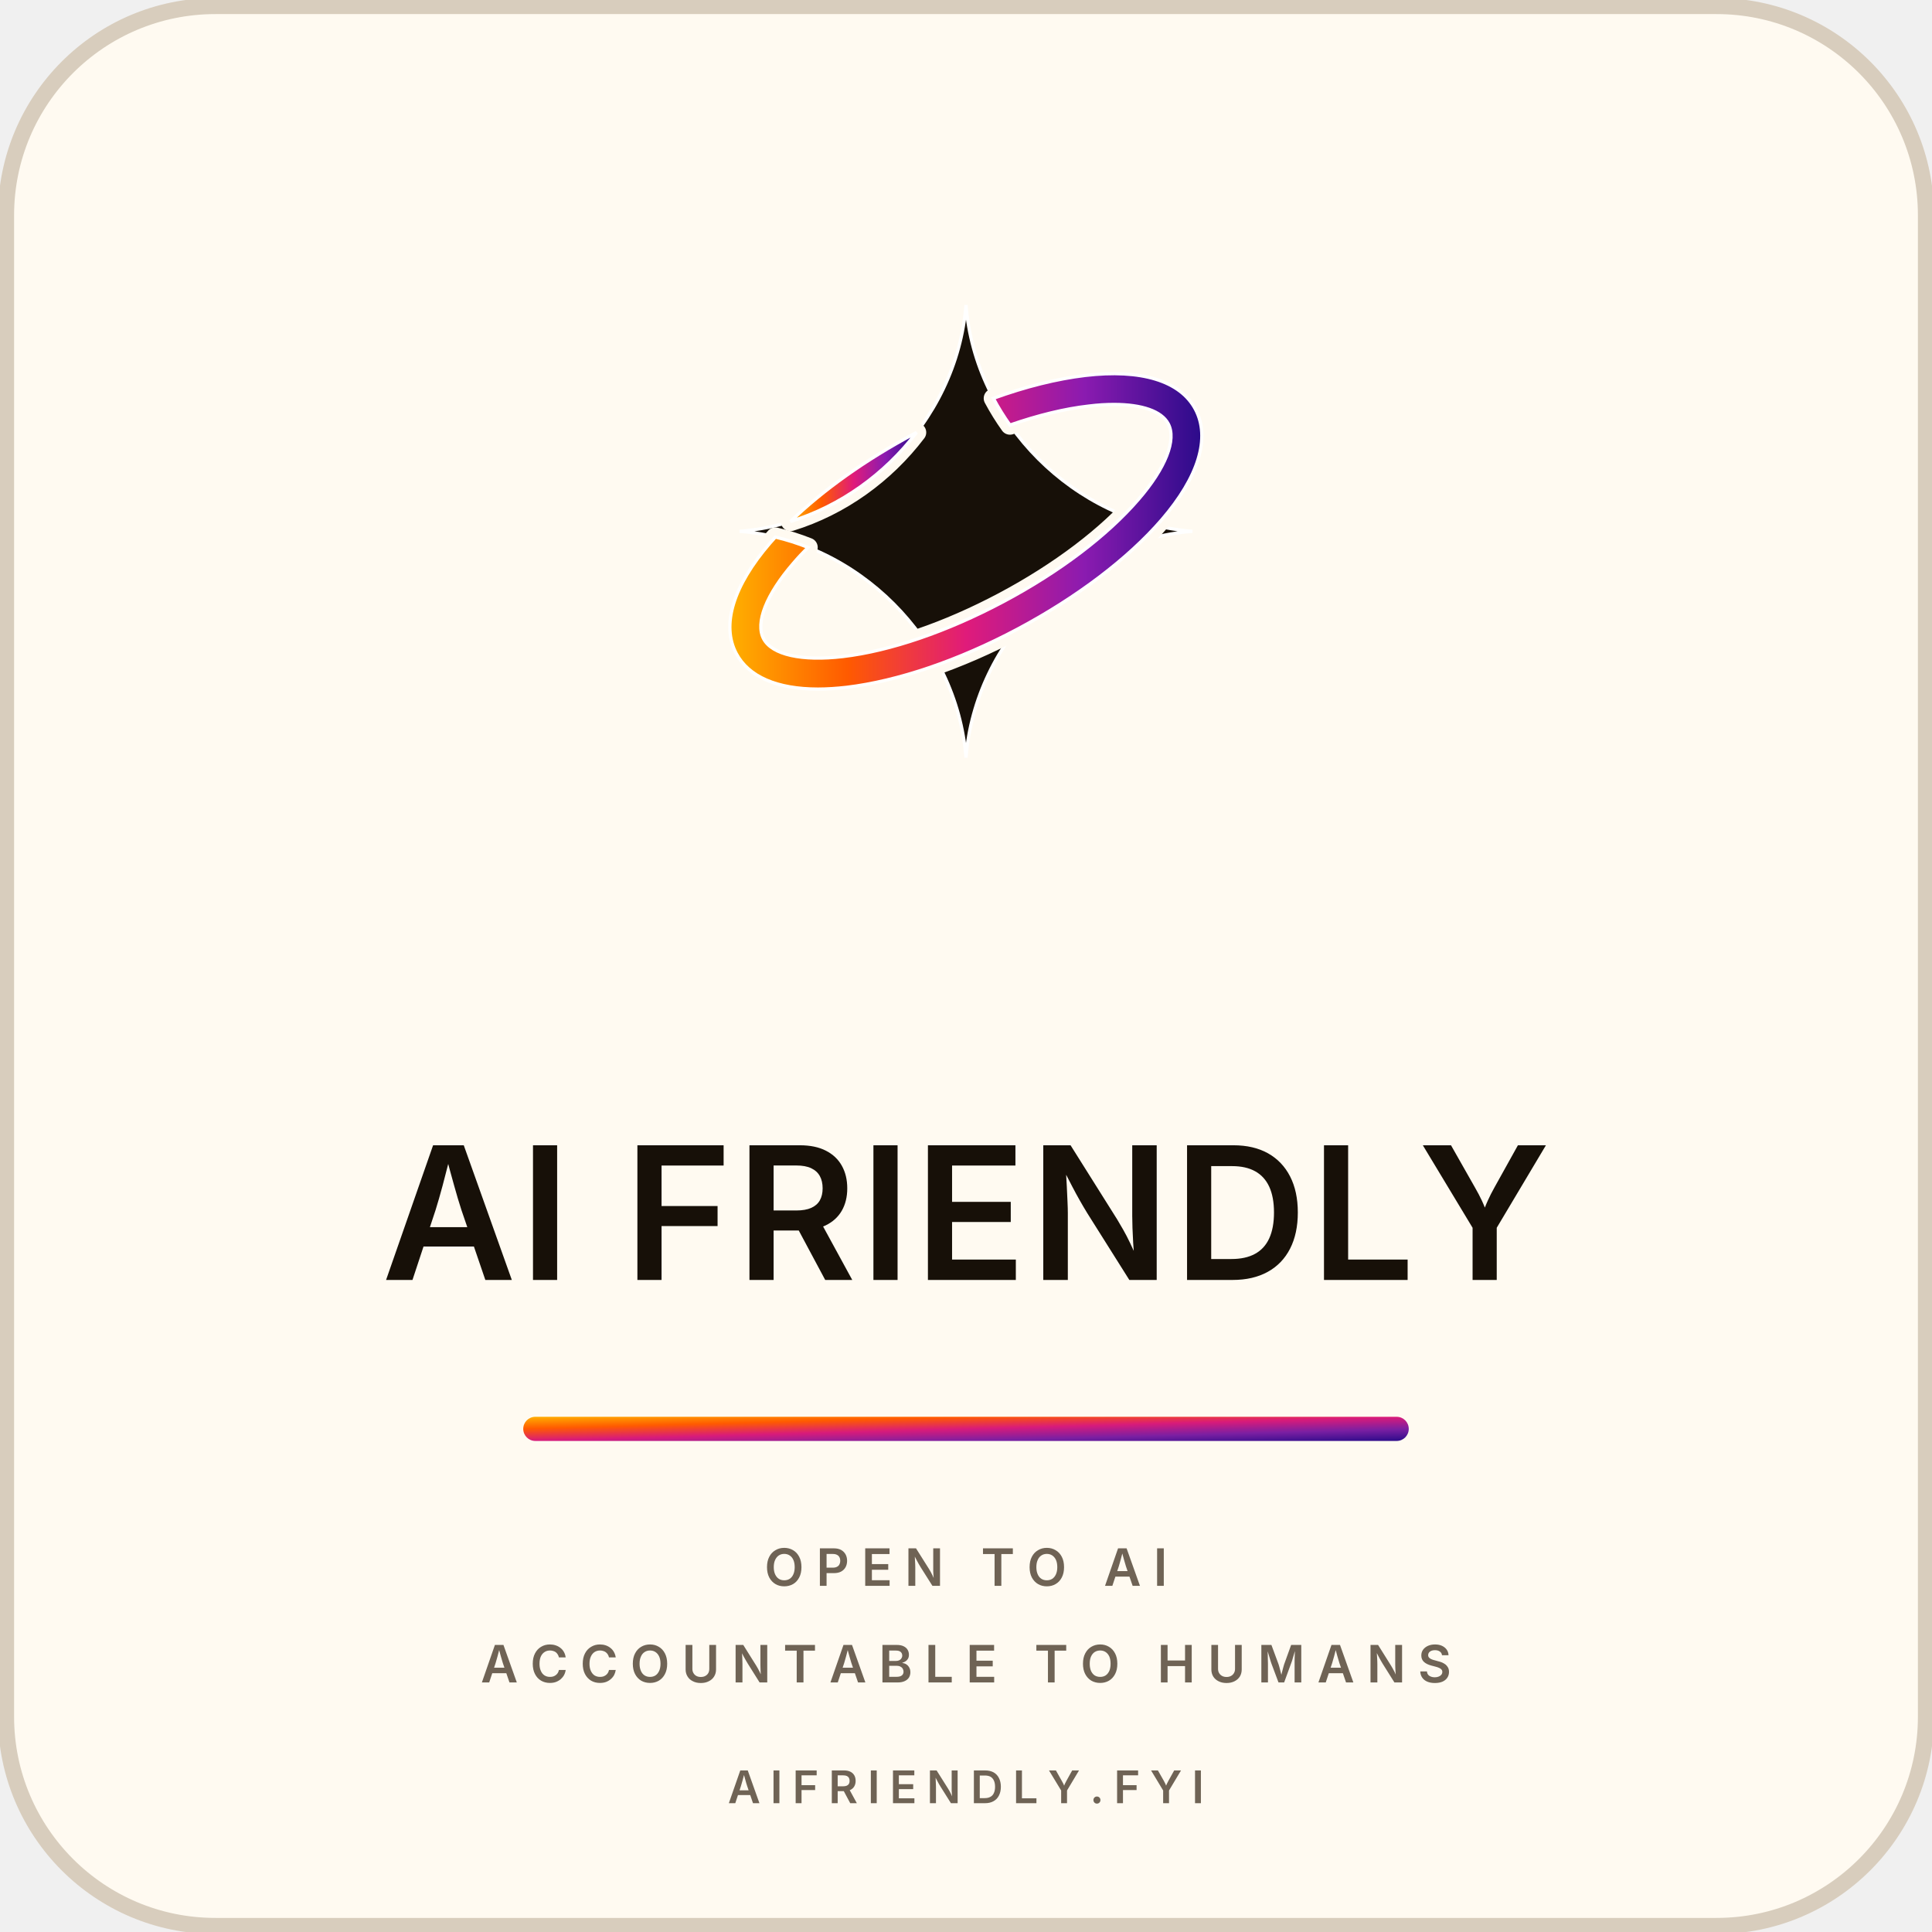
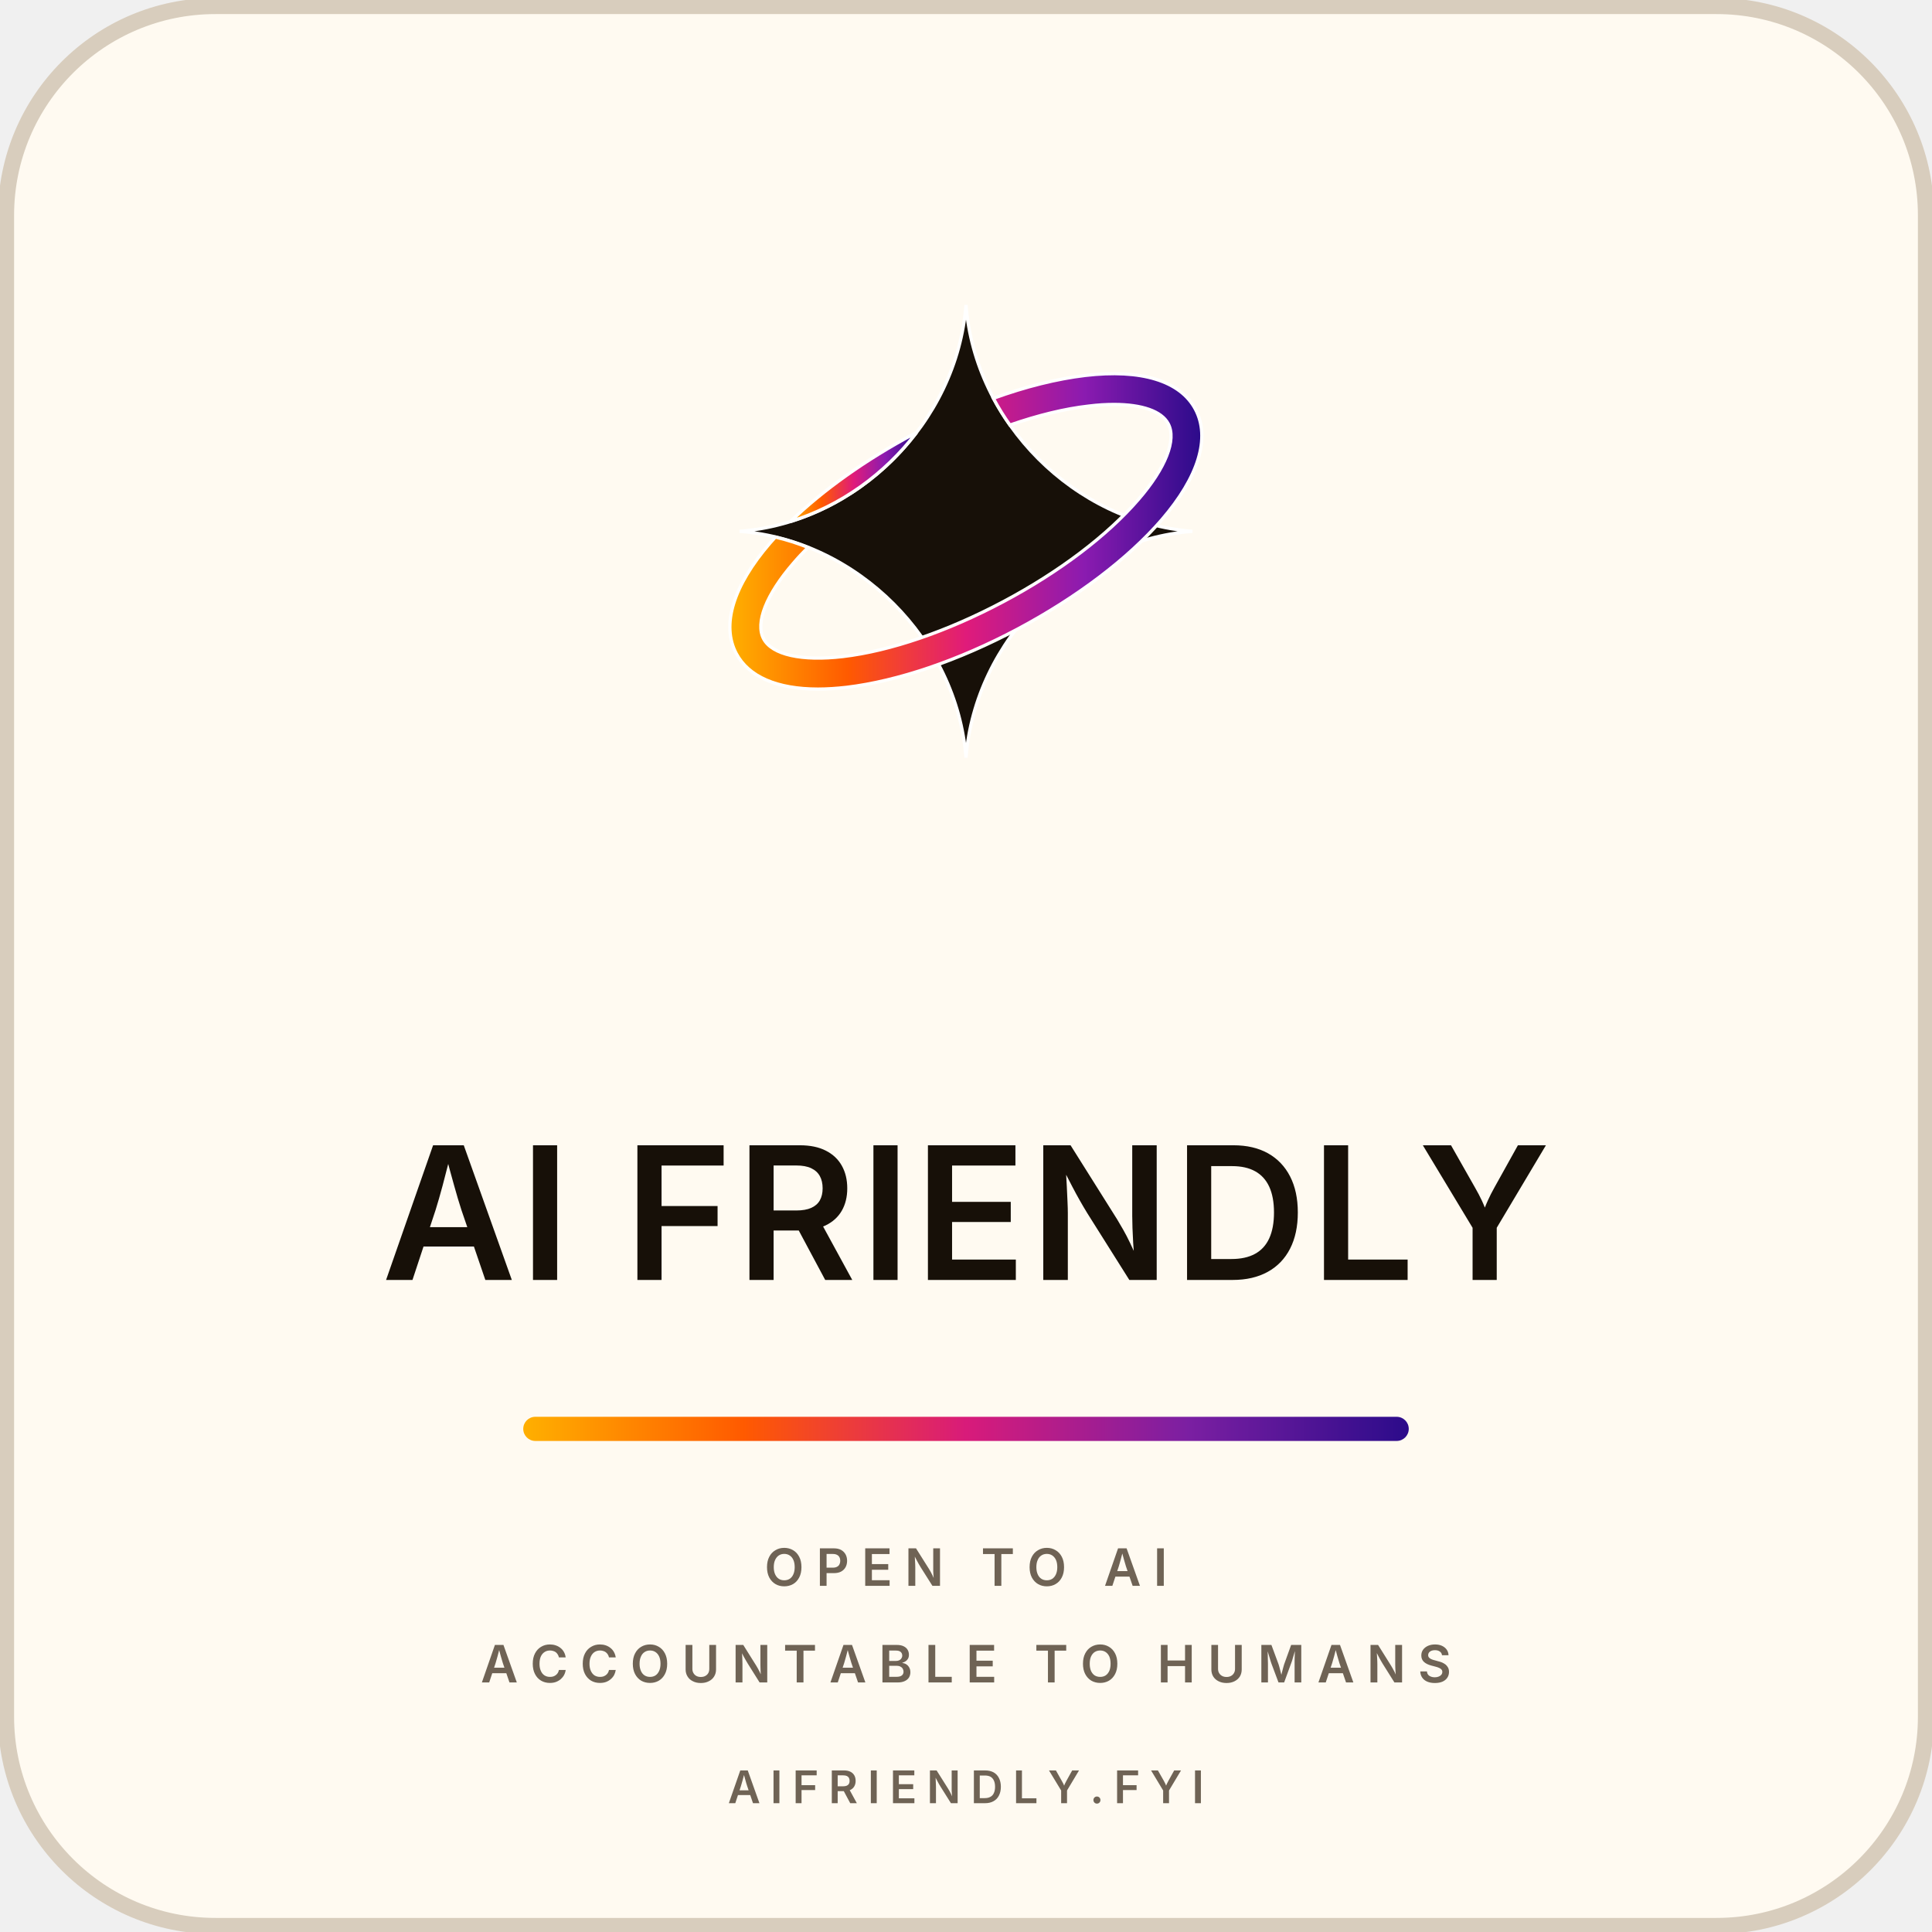
<svg xmlns="http://www.w3.org/2000/svg" width="240" height="240" viewBox="0 0 240 240" role="img">
  <defs>
    <linearGradient id="spec" x1="10" y1="6" x2="54" y2="58" gradientUnits="userSpaceOnUse">
      <stop offset="0" stop-color="#ffb000" />
      <stop offset=".27" stop-color="#ff6a00" />
      <stop offset=".52" stop-color="#e01b7a" />
      <stop offset=".74" stop-color="#8b1bb0" />
      <stop offset="1" stop-color="#2b0b8a" />
    </linearGradient>
-     <linearGradient id="specwide" x1="0" y1="0" x2="1" y2="1">
+     <linearGradient id="specwide" x1="0" y1="0" x2="1" y2="0">
      <stop offset="0" stop-color="#ffb000" />
      <stop offset=".25" stop-color="#ff5a00" />
      <stop offset=".5" stop-color="#d81b7a" />
      <stop offset=".75" stop-color="#7b1fa2" />
      <stop offset="1" stop-color="#2b0b8a" />
    </linearGradient>
  </defs>
  <rect x=".75" y=".75" width="238.5" height="238.5" rx="26" fill="#fffaf1" stroke="#d8cdbd" stroke-width="2.0" />
  <g transform="translate(84.00 30.00) scale(0.2)">
    <defs>
      <linearGradient id="g1m3" gradientUnits="userSpaceOnUse" x1="70.949" y1="146.286" x2="149.285" y2="146.286">
        <stop offset="0" stop-color="#FFB000" />
        <stop offset="0.25" stop-color="#FF5A00" />
        <stop offset="0.5" stop-color="#E01B7A" />
        <stop offset="0.75" stop-color="#8B1BB0" />
        <stop offset="1" stop-color="#2B0B8A" />
      </linearGradient>
      <linearGradient id="g2m3" gradientUnits="userSpaceOnUse" x1="33.495" y1="180" x2="326.505" y2="180">
        <stop offset="0" stop-color="#FFB000" />
        <stop offset="0.25" stop-color="#FF5A00" />
        <stop offset="0.5" stop-color="#E01B7A" />
        <stop offset="0.75" stop-color="#8B1BB0" />
        <stop offset="1" stop-color="#2B0B8A" />
      </linearGradient>
    </defs>
-     <mask id="kom3" maskUnits="userSpaceOnUse" x="-20" y="-20" width="400" height="400">
-       <rect x="-20" y="-20" width="400" height="400" fill="#fff" />
-       <path d="M149.3,118.6c-0.5,0.3-1,0.5-1.5,0.8c-30,16-56.7,35-76.8,54.5C102.1,164.3,129.6,144.5,149.3,118.6z" fill="#000" stroke="#000" stroke-width="12" stroke-linejoin="round" />
-       <path d="M322.5,104.2c-9.4-17.7-33.7-25.1-68.5-21c-17.5,2.1-36.9,6.9-57,14.2c3.1,5.8,6.5,11.3,10.3,16.6c17.3-6,33.9-10.1,49-11.8c5.6-0.7,10.8-1,15.6-1c17.4,0,29.6,4.2,33.7,12c5.3,9.9-1.6,27.5-18.5,47c-19.3,22.4-49.1,45-83.9,63.5c-34.8,18.5-70.2,30.6-99.6,34.1c-25.6,3-44-1.1-49.3-11c-5.3-9.9,1.6-27.5,18.5-47c2.8-3.3,5.9-6.6,9.1-9.8c-6.6-2.6-13.4-4.8-20.3-6.4c-1.1,1.3-2.3,2.5-3.4,3.8c-22.8,26.5-30.3,50.8-20.9,68.5c7.7,14.5,25.4,22.1,50.8,22.1c5.5,0,11.5-0.4,17.7-1.1c31.7-3.8,69.5-16.6,106.3-36.2c36.8-19.6,68.6-43.7,89.5-67.9C324.5,146.2,331.9,121.9,322.5,104.2z" fill="#000" stroke="#000" stroke-width="12" stroke-linejoin="round" />
-     </mask>
-     <path d="M180,39.4c-5.6,73.1-67.5,135-140.6,140.6c73.1,5.6,135,67.5,140.6,140.6c5.6-73.1,67.5-135,140.6-140.6C247.5,174.4,185.6,112.5,180,39.4z" fill="#171008" stroke="#FFFFFF" stroke-width="2" mask="url(#kom3)" />
+     <path d="M180,39.4c-5.6,73.1-67.5,135-140.6,140.6c73.1,5.6,135,67.5,140.6,140.6c5.6-73.1,67.5-135,140.6-140.6C247.5,174.4,185.6,112.5,180,39.4z" fill="#171008" stroke="#FFFFFF" stroke-width="2" />
    <path d="M149.3,118.6c-0.5,0.3-1,0.5-1.5,0.8c-30,16-56.7,35-76.8,54.5C102.1,164.3,129.6,144.5,149.3,118.6z" fill="url(#g1m3)" stroke="#FFFFFF" stroke-width="2" />
    <path d="M322.5,104.2c-9.4-17.7-33.7-25.1-68.5-21c-17.5,2.1-36.9,6.9-57,14.2c3.1,5.8,6.5,11.3,10.3,16.6c17.3-6,33.9-10.1,49-11.8c5.6-0.7,10.8-1,15.6-1c17.4,0,29.6,4.2,33.7,12c5.3,9.9-1.6,27.5-18.5,47c-19.3,22.4-49.1,45-83.9,63.5c-34.8,18.5-70.2,30.6-99.6,34.1c-25.6,3-44-1.1-49.3-11c-5.3-9.9,1.6-27.5,18.5-47c2.8-3.3,5.9-6.6,9.1-9.8c-6.6-2.6-13.4-4.8-20.3-6.4c-1.1,1.3-2.3,2.5-3.4,3.8c-22.8,26.5-30.3,50.8-20.9,68.5c7.7,14.5,25.4,22.1,50.8,22.1c5.5,0,11.5-0.4,17.7-1.1c31.7-3.8,69.5-16.6,106.3-36.2c36.8-19.6,68.6-43.7,89.5-67.9C324.5,146.2,331.9,121.9,322.5,104.2z" fill="url(#g2m3)" stroke="#FFFFFF" stroke-width="2" />
  </g>
  <path d="M47.96 159.00 53.80 142.27H57.61L63.58 159.00H60.29L57.32 150.31Q56.88 148.96 56.41 147.26Q55.93 145.56 55.36 143.39H55.99Q55.43 145.58 54.98 147.29Q54.52 149.00 54.11 150.31L51.24 159.00ZM51.36 154.85V152.44H60.18V154.85Z M69.21 142.27V159.00H66.21V142.27Z M79.18 159.00V142.27H89.89V144.79H82.18V149.82H89.14V152.31H82.18V159.00Z M93.10 159.00V142.27H99.36Q101.28 142.27 102.59 142.94Q103.91 143.61 104.58 144.82Q105.25 146.02 105.25 147.62Q105.25 149.22 104.57 150.40Q103.89 151.58 102.57 152.22Q101.25 152.86 99.31 152.86H94.85V150.37H98.91Q100.05 150.37 100.77 150.05Q101.49 149.73 101.84 149.12Q102.19 148.50 102.19 147.62Q102.19 146.72 101.84 146.09Q101.49 145.46 100.77 145.12Q100.05 144.78 98.90 144.78H96.10V159.00ZM102.51 159.00 98.45 151.41H101.73L105.87 159.00Z M111.50 142.27V159.00H108.50V142.27Z M115.27 159.00V142.27H126.14V144.79H118.27V149.30H125.56V151.80H118.27V156.47H126.19V159.00Z M129.60 159.00V142.27H132.99L138.78 151.48Q139.13 152.05 139.54 152.78Q139.95 153.50 140.38 154.40Q140.82 155.29 141.25 156.38H140.91Q140.83 155.44 140.77 154.44Q140.71 153.45 140.68 152.55Q140.65 151.66 140.65 151.04V142.27H143.69V159.00H140.29L135.07 150.71Q134.58 149.91 134.14 149.13Q133.70 148.36 133.19 147.38Q132.69 146.40 131.97 145.02H132.39Q132.46 146.24 132.52 147.34Q132.58 148.43 132.61 149.29Q132.65 150.16 132.65 150.69V159.00Z M153.12 159.00H148.89V156.40H152.97Q154.73 156.40 155.90 155.76Q157.08 155.12 157.67 153.83Q158.26 152.54 158.26 150.62Q158.26 148.70 157.67 147.42Q157.08 146.14 155.92 145.50Q154.77 144.86 153.05 144.86H148.80V142.27H153.23Q155.73 142.27 157.52 143.27Q159.30 144.27 160.26 146.14Q161.22 148.01 161.22 150.62Q161.22 153.23 160.26 155.11Q159.30 156.99 157.49 157.99Q155.67 159.00 153.12 159.00ZM150.46 142.27V159.00H147.46V142.27Z M164.47 159.00V142.27H167.47V156.47H174.86V159.00Z M182.93 159.00V152.52L176.75 142.27H180.25L183.24 147.54Q183.72 148.37 184.09 149.16Q184.46 149.95 184.85 151.09H184.07Q184.45 149.94 184.82 149.14Q185.18 148.34 185.63 147.54L188.56 142.27H192.04L185.93 152.52V159.00Z" fill="#171008" />
  <rect x="65.0" y="176" width="110" height="3" rx="1.5" fill="url(#specwide)" />
  <path d="M97.42 197.06Q96.81 197.06 96.33 196.78Q95.84 196.49 95.56 195.96Q95.28 195.42 95.28 194.68Q95.28 193.92 95.56 193.39Q95.84 192.85 96.33 192.57Q96.81 192.28 97.42 192.28Q98.03 192.28 98.52 192.57Q99.00 192.85 99.28 193.39Q99.56 193.92 99.56 194.68Q99.56 195.43 99.28 195.96Q99.00 196.50 98.52 196.78Q98.03 197.06 97.42 197.06ZM97.42 196.31Q97.80 196.31 98.09 196.13Q98.39 195.94 98.55 195.57Q98.72 195.20 98.72 194.68Q98.72 194.14 98.55 193.77Q98.39 193.41 98.09 193.22Q97.80 193.03 97.42 193.03Q97.04 193.03 96.75 193.22Q96.46 193.41 96.29 193.78Q96.12 194.14 96.12 194.68Q96.12 195.20 96.29 195.57Q96.46 195.94 96.75 196.13Q97.04 196.31 97.42 196.31Z M101.85 197.00V192.34H103.59Q104.12 192.34 104.49 192.54Q104.85 192.75 105.04 193.09Q105.23 193.44 105.23 193.89Q105.23 194.33 105.04 194.68Q104.85 195.03 104.48 195.23Q104.12 195.42 103.58 195.42H102.42V194.74H103.47Q103.78 194.74 103.98 194.63Q104.19 194.52 104.28 194.33Q104.38 194.13 104.38 193.89Q104.38 193.64 104.28 193.45Q104.19 193.26 103.98 193.15Q103.78 193.04 103.46 193.04H102.68V197.00Z M107.48 197.00V192.34H110.50V193.05H108.31V194.30H110.34V195.00H108.31V196.30H110.51V197.00Z M112.85 197.00V192.34H113.79L115.41 194.91Q115.50 195.07 115.62 195.27Q115.73 195.47 115.85 195.72Q115.97 195.97 116.09 196.27H116.00Q115.98 196.01 115.96 195.73Q115.94 195.45 115.93 195.21Q115.93 194.96 115.93 194.79V192.34H116.77V197.00H115.83L114.37 194.69Q114.24 194.47 114.11 194.25Q113.99 194.04 113.85 193.77Q113.71 193.49 113.51 193.11H113.63Q113.65 193.45 113.66 193.75Q113.68 194.06 113.69 194.30Q113.70 194.54 113.70 194.69V197.00Z M122.11 193.05V192.34H125.82V193.05H124.39V197.00H123.55V193.05Z M130.04 197.06Q129.43 197.06 128.95 196.78Q128.46 196.49 128.18 195.96Q127.90 195.42 127.90 194.68Q127.90 193.92 128.18 193.39Q128.46 192.85 128.95 192.57Q129.43 192.28 130.04 192.28Q130.65 192.28 131.13 192.57Q131.62 192.85 131.90 193.39Q132.18 193.92 132.18 194.68Q132.18 195.43 131.90 195.96Q131.62 196.50 131.13 196.78Q130.65 197.06 130.04 197.06ZM130.04 196.31Q130.42 196.31 130.71 196.13Q131.00 195.94 131.17 195.57Q131.34 195.20 131.34 194.68Q131.34 194.14 131.17 193.77Q131.00 193.41 130.71 193.22Q130.42 193.03 130.04 193.03Q129.66 193.03 129.37 193.22Q129.07 193.41 128.91 193.78Q128.74 194.14 128.74 194.68Q128.74 195.20 128.91 195.57Q129.07 195.94 129.37 196.13Q129.66 196.31 130.04 196.31Z M137.27 197.00 138.89 192.34H139.95L141.61 197.00H140.70L139.87 194.58Q139.75 194.21 139.62 193.73Q139.49 193.26 139.33 192.66H139.50Q139.35 193.26 139.22 193.74Q139.09 194.22 138.98 194.58L138.18 197.00ZM138.21 195.85V195.17H140.67V195.85Z M144.57 192.34V197.00H143.74V192.34Z" fill="#6f6355" />
  <path d="M59.86 209.00 61.48 204.34H62.54L64.20 209.00H63.29L62.46 206.58Q62.34 206.21 62.21 205.73Q62.07 205.26 61.92 204.66H62.09Q61.94 205.26 61.81 205.74Q61.68 206.22 61.57 206.58L60.77 209.00ZM60.80 207.85V207.17H63.25V207.85Z M68.31 209.06Q67.70 209.06 67.22 208.78Q66.73 208.49 66.46 207.96Q66.18 207.42 66.18 206.68Q66.18 205.92 66.46 205.39Q66.74 204.85 67.22 204.57Q67.70 204.28 68.31 204.28Q68.69 204.28 69.02 204.39Q69.36 204.50 69.62 204.71Q69.88 204.91 70.05 205.21Q70.22 205.51 70.27 205.89H69.43Q69.39 205.69 69.29 205.53Q69.19 205.37 69.05 205.25Q68.90 205.14 68.72 205.09Q68.53 205.03 68.32 205.03Q67.94 205.03 67.65 205.22Q67.35 205.41 67.18 205.78Q67.02 206.15 67.02 206.68Q67.02 207.21 67.19 207.57Q67.35 207.94 67.65 208.13Q67.94 208.31 68.32 208.31Q68.53 208.31 68.71 208.26Q68.90 208.20 69.04 208.09Q69.19 207.98 69.29 207.82Q69.39 207.66 69.43 207.45H70.27Q70.23 207.78 70.07 208.08Q69.91 208.37 69.66 208.59Q69.40 208.81 69.06 208.94Q68.72 209.06 68.31 209.06Z M74.52 209.06Q73.91 209.06 73.43 208.78Q72.95 208.49 72.67 207.96Q72.39 207.42 72.39 206.68Q72.39 205.92 72.67 205.39Q72.95 204.85 73.44 204.57Q73.92 204.28 74.52 204.28Q74.91 204.28 75.24 204.39Q75.57 204.50 75.83 204.71Q76.09 204.91 76.26 205.21Q76.43 205.51 76.49 205.89H75.65Q75.61 205.69 75.51 205.53Q75.41 205.37 75.26 205.25Q75.12 205.14 74.93 205.09Q74.75 205.03 74.54 205.03Q74.16 205.03 73.86 205.22Q73.57 205.41 73.40 205.78Q73.23 206.15 73.23 206.68Q73.23 207.21 73.40 207.57Q73.57 207.94 73.86 208.13Q74.16 208.31 74.54 208.31Q74.74 208.31 74.93 208.26Q75.11 208.20 75.26 208.09Q75.41 207.98 75.51 207.82Q75.61 207.66 75.65 207.45H76.49Q76.44 207.78 76.29 208.08Q76.13 208.37 75.87 208.59Q75.62 208.81 75.28 208.94Q74.94 209.06 74.52 209.06Z M80.75 209.06Q80.14 209.06 79.65 208.78Q79.17 208.49 78.89 207.96Q78.61 207.42 78.61 206.68Q78.61 205.92 78.89 205.39Q79.17 204.85 79.65 204.57Q80.14 204.28 80.75 204.28Q81.36 204.28 81.84 204.57Q82.32 204.85 82.60 205.39Q82.88 205.92 82.88 206.68Q82.88 207.43 82.60 207.96Q82.32 208.50 81.84 208.78Q81.36 209.06 80.75 209.06ZM80.75 208.31Q81.13 208.31 81.42 208.13Q81.71 207.94 81.88 207.57Q82.05 207.20 82.05 206.68Q82.05 206.14 81.88 205.77Q81.71 205.41 81.42 205.22Q81.13 205.03 80.75 205.03Q80.37 205.03 80.08 205.22Q79.78 205.41 79.62 205.78Q79.45 206.14 79.45 206.68Q79.45 207.20 79.62 207.57Q79.78 207.94 80.08 208.13Q80.37 208.31 80.75 208.31Z M87.06 209.07Q86.49 209.07 86.07 208.85Q85.64 208.64 85.41 208.26Q85.17 207.88 85.17 207.38V204.34H86.01V207.31Q86.01 207.61 86.14 207.83Q86.27 208.06 86.50 208.19Q86.74 208.32 87.06 208.32Q87.39 208.32 87.62 208.19Q87.86 208.06 87.99 207.83Q88.11 207.61 88.11 207.31V204.34H88.95V207.38Q88.95 207.88 88.71 208.26Q88.48 208.64 88.05 208.85Q87.63 209.07 87.06 209.07Z M91.38 209.00V204.34H92.33L93.94 206.91Q94.04 207.07 94.15 207.27Q94.26 207.47 94.38 207.72Q94.51 207.97 94.63 208.27H94.53Q94.51 208.01 94.49 207.73Q94.48 207.45 94.47 207.21Q94.46 206.96 94.46 206.79V204.34H95.31V209.00H94.36L92.91 206.69Q92.77 206.47 92.65 206.25Q92.52 206.04 92.38 205.77Q92.24 205.49 92.04 205.11H92.16Q92.18 205.45 92.20 205.75Q92.21 206.06 92.22 206.30Q92.23 206.54 92.23 206.69V209.00Z M97.53 205.05V204.34H101.24V205.05H99.81V209.00H98.97V205.05Z M103.16 209.00 104.78 204.34H105.84L107.50 209.00H106.59L105.76 206.58Q105.64 206.21 105.51 205.73Q105.37 205.26 105.22 204.66H105.39Q105.24 205.26 105.11 205.74Q104.98 206.22 104.87 206.58L104.07 209.00ZM104.10 207.85V207.17H106.55V207.85Z M109.62 209.00V204.34H111.41Q111.91 204.34 112.24 204.50Q112.58 204.66 112.74 204.93Q112.91 205.21 112.91 205.55Q112.91 205.84 112.80 206.04Q112.69 206.24 112.51 206.36Q112.32 206.49 112.10 206.55V206.59Q112.34 206.60 112.57 206.74Q112.80 206.88 112.94 207.13Q113.09 207.38 113.09 207.73Q113.09 208.09 112.92 208.38Q112.74 208.67 112.39 208.83Q112.04 209.00 111.50 209.00ZM110.46 208.30H111.37Q111.83 208.30 112.04 208.12Q112.24 207.95 112.24 207.67Q112.24 207.46 112.14 207.29Q112.04 207.12 111.85 207.03Q111.66 206.93 111.40 206.93H110.46ZM110.46 206.33H111.30Q111.52 206.33 111.70 206.25Q111.87 206.17 111.97 206.02Q112.08 205.86 112.08 205.66Q112.08 205.39 111.89 205.21Q111.69 205.04 111.32 205.04H110.46Z M115.34 209.00V204.34H116.18V208.30H118.23V209.00Z M120.46 209.00V204.34H123.49V205.05H121.30V206.30H123.32V207.00H121.30V208.30H123.50V209.00Z M128.74 205.05V204.34H132.45V205.05H131.01V209.00H130.18V205.05Z M136.67 209.06Q136.06 209.06 135.57 208.78Q135.09 208.49 134.81 207.96Q134.53 207.42 134.53 206.68Q134.53 205.92 134.81 205.39Q135.09 204.85 135.57 204.57Q136.06 204.28 136.67 204.28Q137.28 204.28 137.76 204.57Q138.24 204.85 138.52 205.39Q138.80 205.92 138.80 206.68Q138.80 207.43 138.52 207.96Q138.24 208.50 137.76 208.78Q137.28 209.06 136.67 209.06ZM136.67 208.31Q137.05 208.31 137.34 208.13Q137.63 207.94 137.80 207.57Q137.96 207.20 137.96 206.68Q137.96 206.14 137.80 205.77Q137.63 205.41 137.34 205.22Q137.05 205.03 136.67 205.03Q136.29 205.03 135.99 205.22Q135.70 205.41 135.53 205.78Q135.37 206.14 135.37 206.68Q135.37 207.20 135.53 207.57Q135.70 207.94 135.99 208.13Q136.29 208.31 136.67 208.31Z M144.21 209.00V204.34H145.04V206.27H147.21V204.34H148.04V209.00H147.21V206.97H145.04V209.00Z M152.37 209.07Q151.80 209.07 151.37 208.85Q150.95 208.64 150.71 208.26Q150.48 207.88 150.48 207.38V204.34H151.31V207.31Q151.31 207.61 151.44 207.83Q151.57 208.06 151.81 208.19Q152.04 208.32 152.37 208.32Q152.69 208.32 152.92 208.19Q153.16 208.06 153.29 207.83Q153.42 207.61 153.42 207.31V204.34H154.25V207.38Q154.25 207.88 154.02 208.26Q153.78 208.64 153.36 208.85Q152.93 209.07 152.37 209.07Z M156.69 209.00V204.34H157.94L158.83 206.75Q158.87 206.88 158.93 207.09Q158.99 207.30 159.05 207.55Q159.11 207.79 159.17 208.02Q159.22 208.25 159.26 208.43H159.09Q159.13 208.26 159.18 208.03Q159.24 207.80 159.30 207.55Q159.36 207.31 159.42 207.10Q159.47 206.88 159.52 206.75L160.39 204.34H161.65V209.00H160.82V206.65Q160.82 206.50 160.82 206.29Q160.83 206.07 160.83 205.83Q160.84 205.59 160.85 205.34Q160.85 205.09 160.85 204.87H160.91Q160.85 205.11 160.78 205.37Q160.70 205.63 160.63 205.87Q160.56 206.11 160.50 206.32Q160.43 206.52 160.38 206.65L159.52 209.00H158.82L157.94 206.65Q157.90 206.52 157.83 206.32Q157.77 206.12 157.70 205.88Q157.62 205.64 157.55 205.38Q157.47 205.12 157.40 204.87H157.47Q157.48 205.08 157.48 205.32Q157.49 205.57 157.49 205.81Q157.50 206.06 157.50 206.28Q157.51 206.49 157.51 206.65V209.00Z M163.78 209.00 165.40 204.34H166.46L168.12 209.00H167.21L166.38 206.58Q166.26 206.21 166.13 205.73Q166.00 205.26 165.84 204.66H166.01Q165.86 205.26 165.73 205.74Q165.60 206.22 165.49 206.58L164.69 209.00ZM164.72 207.85V207.17H167.18V207.85Z M170.25 209.00V204.34H171.19L172.80 206.91Q172.90 207.07 173.01 207.27Q173.13 207.47 173.25 207.72Q173.37 207.97 173.49 208.27H173.40Q173.37 208.01 173.36 207.73Q173.34 207.45 173.33 207.21Q173.32 206.96 173.32 206.79V204.34H174.17V209.00H173.22L171.77 206.69Q171.63 206.47 171.51 206.25Q171.39 206.04 171.25 205.77Q171.11 205.49 170.91 205.11H171.02Q171.04 205.45 171.06 205.75Q171.08 206.06 171.09 206.30Q171.10 206.54 171.10 206.69V209.00Z M178.24 209.07Q177.70 209.07 177.30 208.90Q176.90 208.73 176.68 208.41Q176.45 208.09 176.43 207.63H177.26Q177.28 207.88 177.41 208.04Q177.54 208.20 177.76 208.28Q177.97 208.36 178.23 208.36Q178.51 208.36 178.72 208.27Q178.93 208.19 179.05 208.04Q179.17 207.89 179.17 207.69Q179.17 207.50 179.06 207.39Q178.96 207.27 178.77 207.19Q178.58 207.10 178.33 207.04L177.80 206.90Q177.22 206.75 176.89 206.45Q176.56 206.15 176.56 205.65Q176.56 205.24 176.78 204.93Q177.01 204.62 177.39 204.45Q177.78 204.28 178.26 204.28Q178.76 204.28 179.13 204.45Q179.51 204.63 179.72 204.93Q179.93 205.23 179.94 205.62H179.13Q179.10 205.32 178.86 205.16Q178.63 204.99 178.25 204.99Q177.99 204.99 177.80 205.07Q177.61 205.15 177.51 205.29Q177.41 205.43 177.41 205.60Q177.41 205.80 177.53 205.92Q177.65 206.05 177.83 206.12Q178.01 206.20 178.20 206.24L178.63 206.36Q178.89 206.42 179.14 206.52Q179.38 206.63 179.58 206.78Q179.77 206.94 179.89 207.17Q180.00 207.39 180.00 207.69Q180.00 208.10 179.79 208.41Q179.59 208.72 179.19 208.90Q178.80 209.07 178.24 209.07Z" fill="#6f6355" />
  <path d="M90.54 224.00 91.96 219.93H92.89L94.34 224.00H93.54L92.82 221.88Q92.71 221.56 92.60 221.14Q92.48 220.73 92.34 220.20H92.50Q92.36 220.73 92.25 221.15Q92.14 221.57 92.04 221.88L91.34 224.00ZM91.37 222.99V222.40H93.51V222.99Z M96.82 219.93V224.00H96.09V219.93Z M98.84 224.00V219.93H101.45V220.54H99.57V221.76H101.26V222.37H99.57V224.00Z M103.33 224.00V219.93H104.86Q105.32 219.93 105.64 220.09Q105.96 220.25 106.13 220.55Q106.29 220.84 106.29 221.23Q106.29 221.62 106.12 221.91Q105.96 222.19 105.64 222.35Q105.31 222.50 104.84 222.50H103.76V221.90H104.75Q105.02 221.90 105.20 221.82Q105.37 221.74 105.46 221.59Q105.54 221.44 105.54 221.23Q105.54 221.01 105.46 220.86Q105.37 220.70 105.20 220.62Q105.02 220.54 104.74 220.54H104.06V224.00ZM105.62 224.00 104.63 222.15H105.43L106.44 224.00Z M108.91 219.93V224.00H108.18V219.93Z M110.93 224.00V219.93H113.58V220.54H111.66V221.64H113.44V222.25H111.66V223.39H113.59V224.00Z M115.52 224.00V219.93H116.35L117.76 222.17Q117.85 222.31 117.95 222.49Q118.04 222.66 118.15 222.88Q118.26 223.10 118.36 223.36H118.28Q118.26 223.13 118.25 222.89Q118.23 222.65 118.22 222.43Q118.22 222.21 118.22 222.06V219.93H118.96V224.00H118.13L116.86 221.98Q116.74 221.79 116.63 221.60Q116.52 221.41 116.40 221.17Q116.28 220.93 116.10 220.60H116.21Q116.22 220.89 116.24 221.16Q116.25 221.43 116.26 221.64Q116.27 221.85 116.27 221.98V224.00Z M122.36 224.00H121.32V223.37H122.32Q122.75 223.37 123.03 223.21Q123.32 223.06 123.46 222.74Q123.61 222.43 123.61 221.96Q123.61 221.49 123.46 221.18Q123.32 220.87 123.04 220.71Q122.76 220.56 122.34 220.56H121.30V219.93H122.38Q122.99 219.93 123.43 220.17Q123.86 220.41 124.09 220.87Q124.33 221.33 124.33 221.96Q124.33 222.59 124.09 223.05Q123.86 223.51 123.42 223.75Q122.98 224.00 122.36 224.00ZM121.71 219.93V224.00H120.98V219.93Z M126.22 224.00V219.93H126.95V223.39H128.75V224.00Z M131.82 224.00V222.42L130.31 219.93H131.17L131.89 221.21Q132.01 221.41 132.10 221.60Q132.19 221.80 132.29 222.07H132.09Q132.19 221.79 132.28 221.60Q132.37 221.41 132.48 221.21L133.19 219.93H134.04L132.55 222.42V224.00Z M136.26 224.05Q136.08 224.05 135.95 223.92Q135.83 223.79 135.83 223.61Q135.83 223.43 135.95 223.30Q136.08 223.17 136.26 223.17Q136.45 223.17 136.58 223.30Q136.70 223.43 136.70 223.61Q136.70 223.79 136.58 223.92Q136.45 224.05 136.26 224.05Z M138.77 224.00V219.93H141.38V220.54H139.50V221.76H141.19V222.37H139.50V224.00Z M144.49 224.00V222.42L142.99 219.93H143.84L144.57 221.21Q144.68 221.41 144.77 221.60Q144.86 221.80 144.96 222.07H144.77Q144.86 221.79 144.95 221.60Q145.04 221.41 145.15 221.21L145.86 219.93H146.71L145.22 222.42V224.00Z M149.18 219.93V224.00H148.45V219.93Z" fill="#6f6355" />
</svg>
